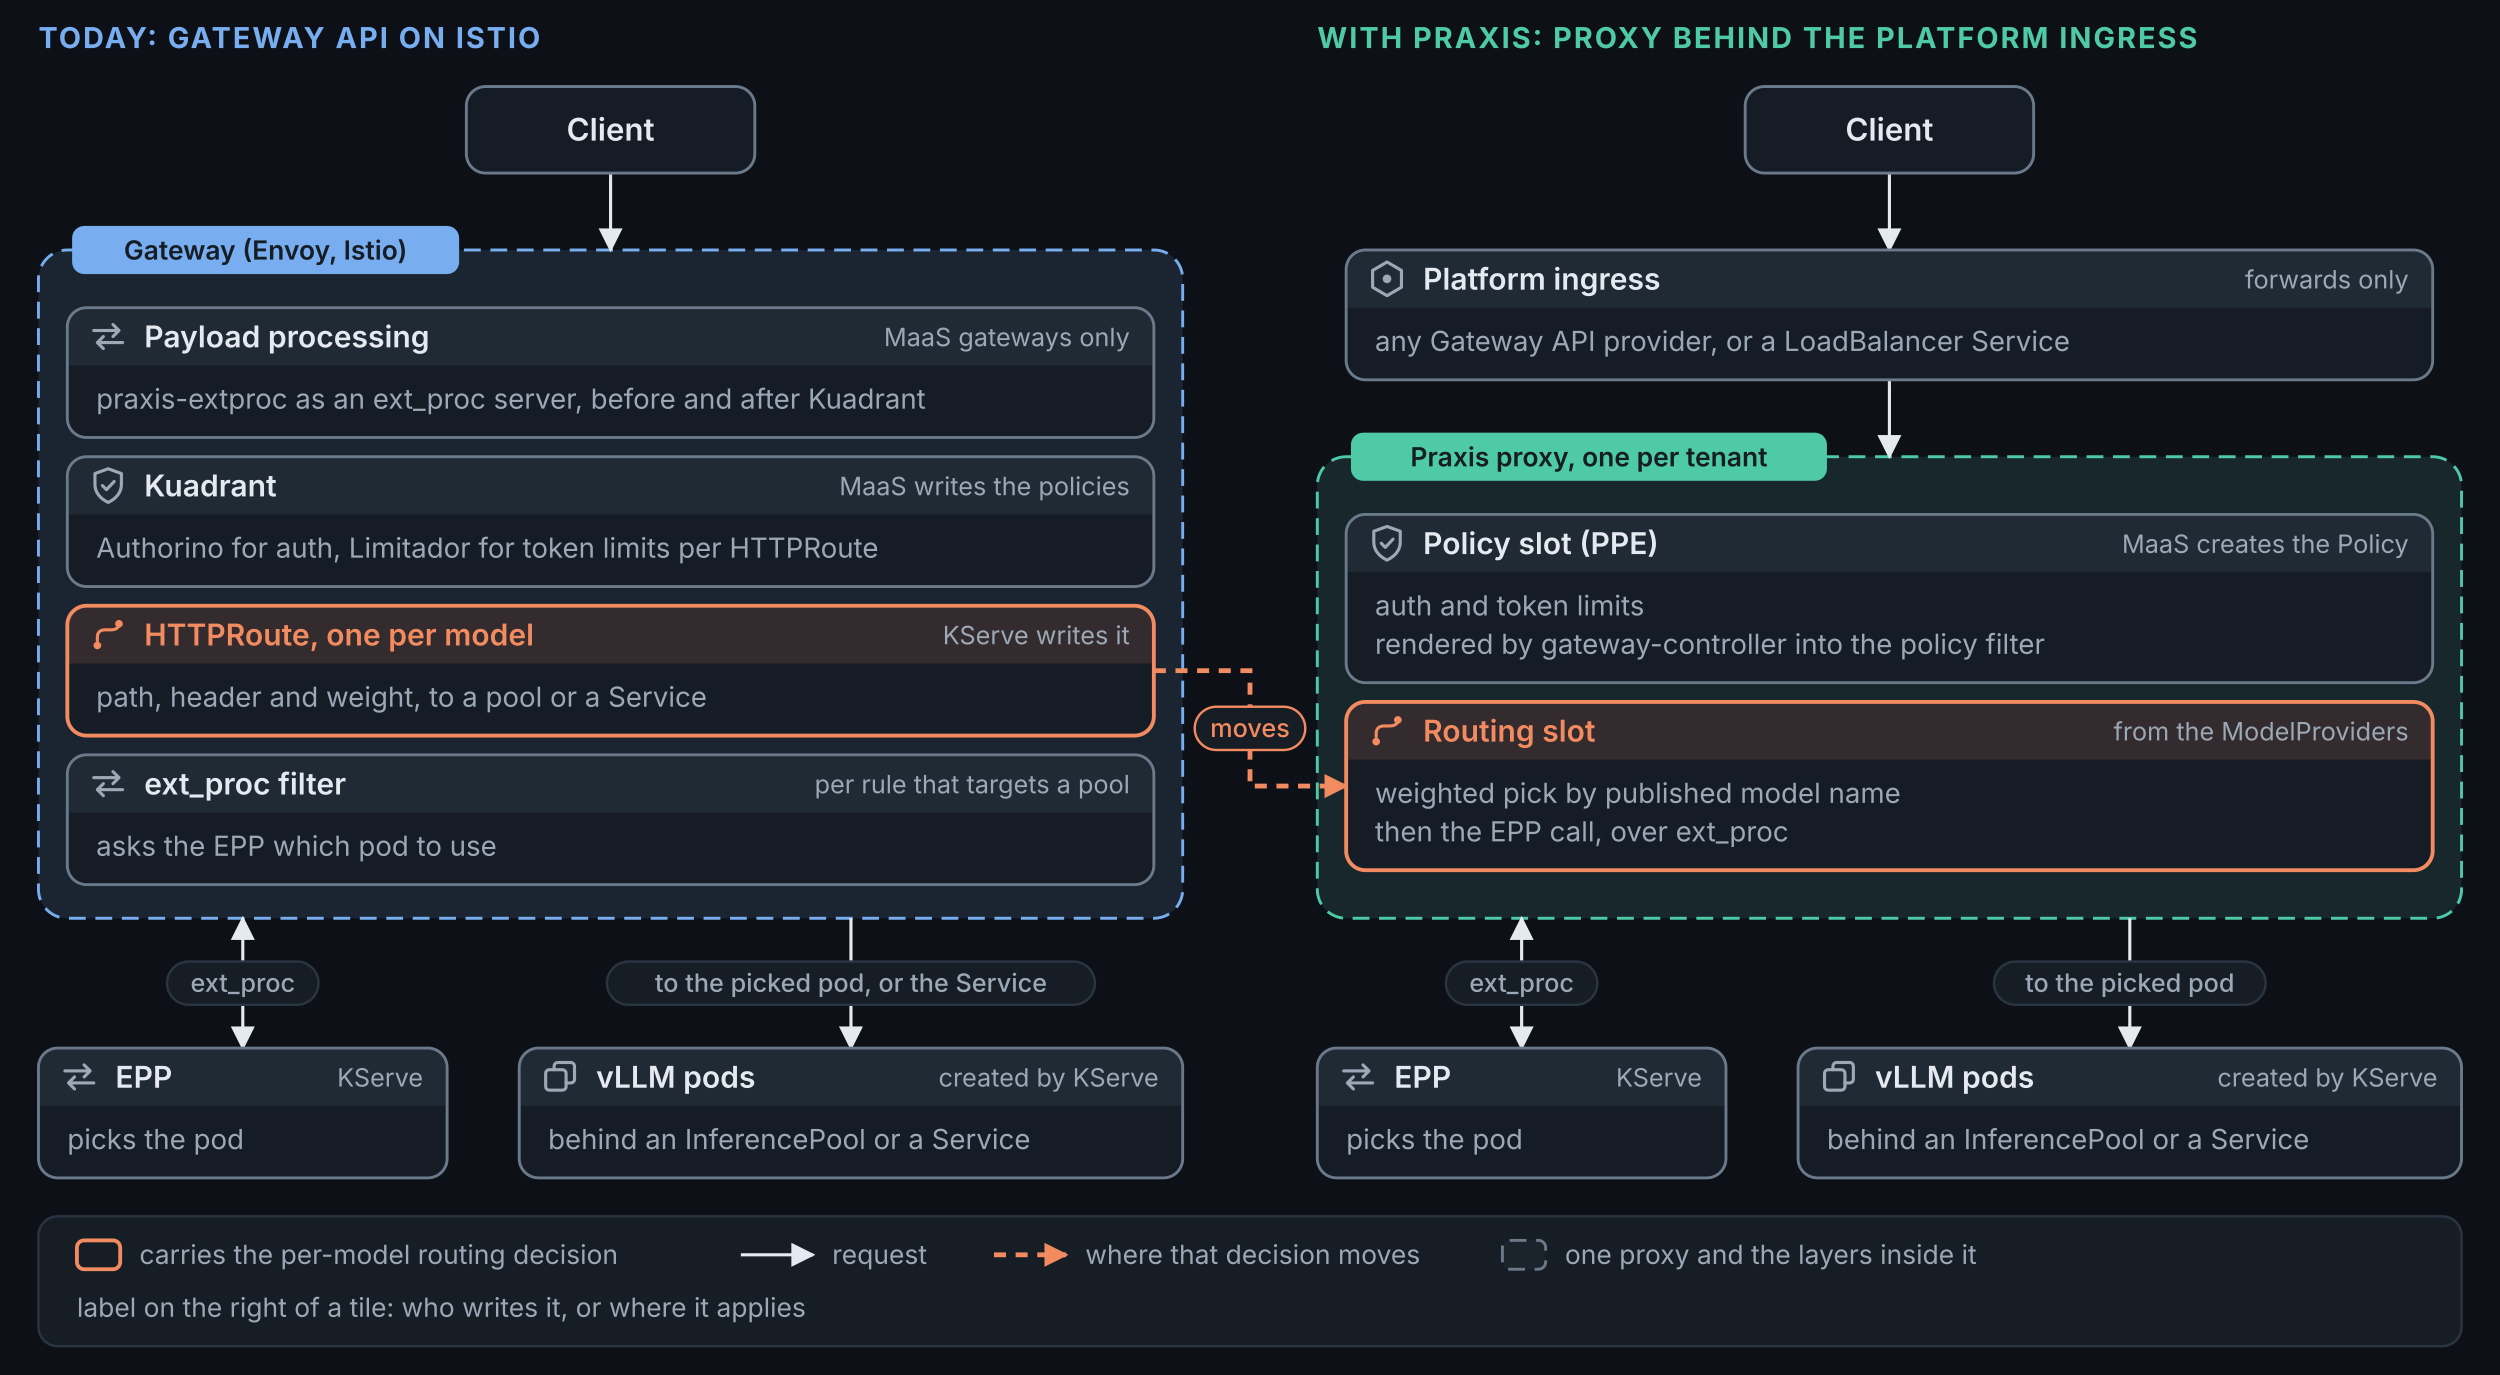
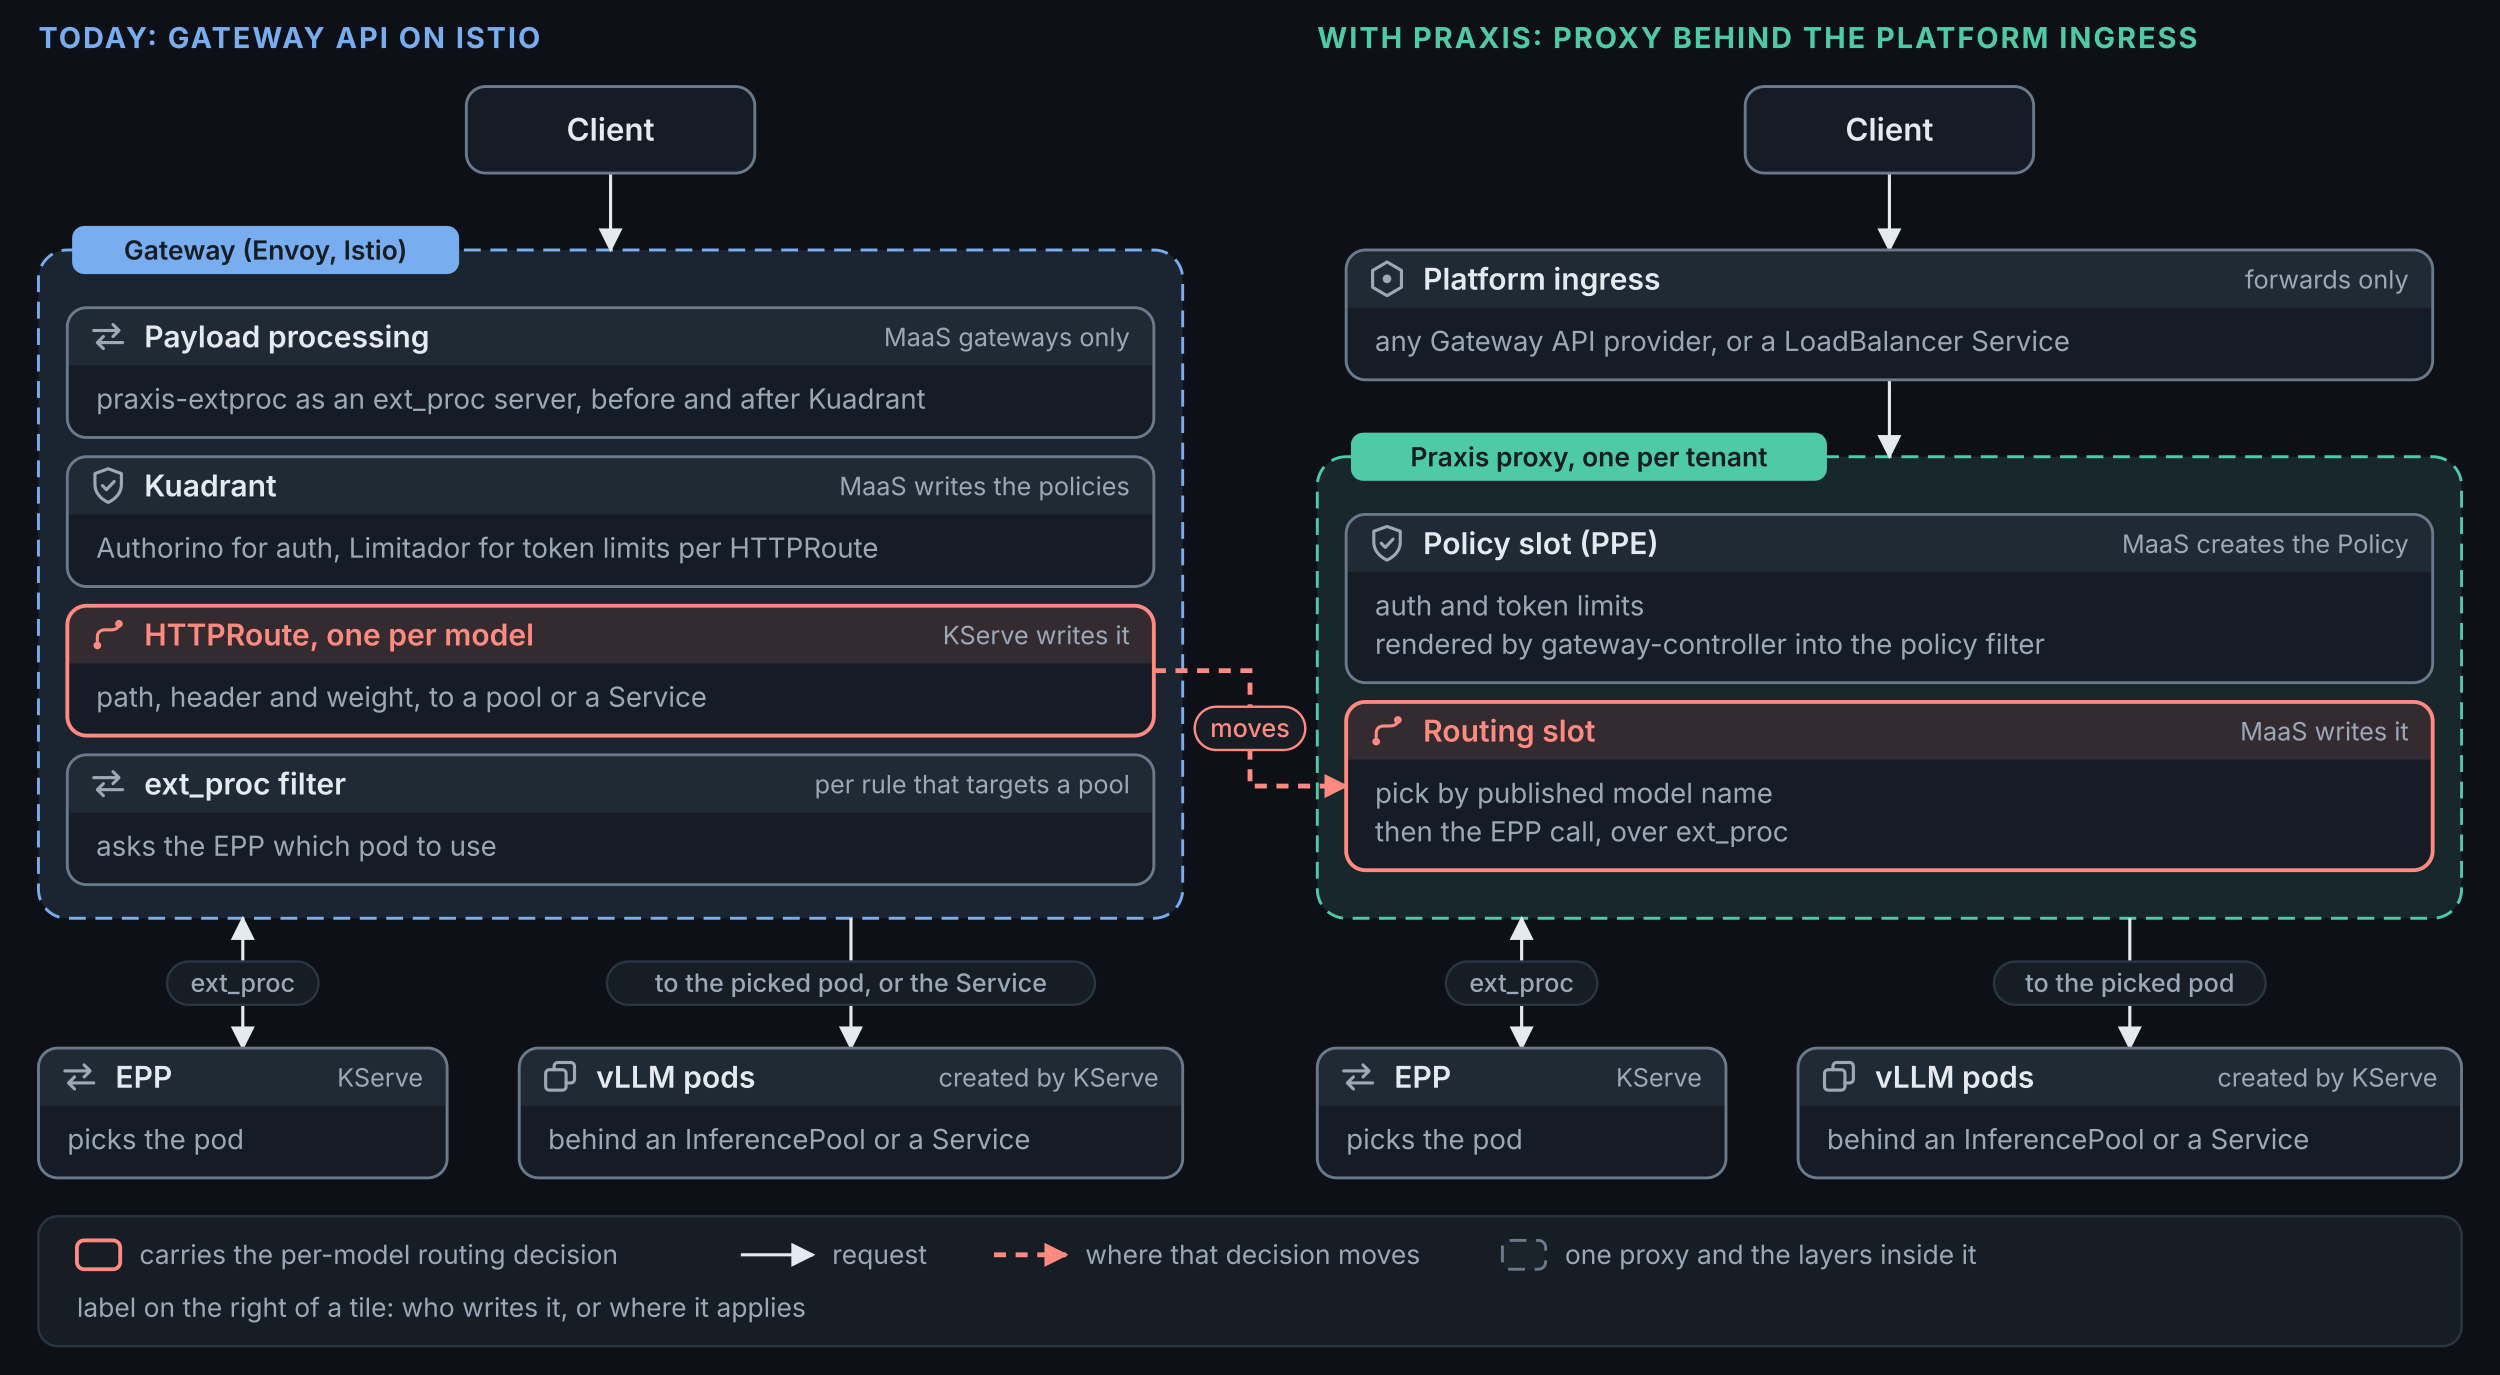
<svg xmlns="http://www.w3.org/2000/svg" viewBox="0 0 1040 572" role="img" aria-label="Request path today and with Praxis, as stacks of layers. Today the request goes through an Istio Gateway that stacks payload processing, Kuadrant, a per-model HTTPRoute and an ext_proc filter. In the target setup the platform ingress only forwards to a Praxis proxy that stacks a policy slot and a routing slot. The per-model routing decision moves from the HTTPRoute to the routing slot.">
  <defs>
    <marker id="f1-ah" viewBox="0 0 10 10" refX="9" refY="5" markerUnits="userSpaceOnUse" markerWidth="10" markerHeight="10" orient="auto-start-reverse">
      <path class="d-ah " d="M0 0 L10 5 L0 10 z" />
    </marker>
    <marker id="f1-ah-warn" viewBox="0 0 10 10" refX="9" refY="5" markerUnits="userSpaceOnUse" markerWidth="10" markerHeight="10" orient="auto-start-reverse">
      <path class="d-ah warn" d="M0 0 L10 5 L0 10 z" />
    </marker>
    <marker id="f1-ah-px" viewBox="0 0 10 10" refX="9" refY="5" markerUnits="userSpaceOnUse" markerWidth="10" markerHeight="10" orient="auto-start-reverse">
      <path class="d-ah px" d="M0 0 L10 5 L0 10 z" />
    </marker>
    <filter id="f1-sh" x="-5%" y="-15%" width="110%" height="140%">
      <feDropShadow dx="0" dy="1" stdDeviation="2" flood-opacity="0.09" />
    </filter>
    <symbol id="f1-i-hex" viewBox="0 0 18 18" fill="none" stroke="currentColor" stroke-width="1.3" stroke-linecap="round" stroke-linejoin="round">
      <path d="M9 2l6 3.5v7L9 16l-6-3.5v-7z" />
      <circle cx="9" cy="9" r="1.8" fill="currentColor" stroke="none" />
    </symbol>
    <symbol id="f1-i-shield" viewBox="0 0 18 18" fill="none" stroke="currentColor" stroke-width="1.3" stroke-linecap="round" stroke-linejoin="round">
      <path d="M9 2l5.5 2v4.6c0 3.3-2.3 5.9-5.5 7.4-3.2-1.5-5.5-4.1-5.5-7.4V4z" />
      <path d="M6.6 9l1.7 1.7 3.2-3.4" />
    </symbol>
    <symbol id="f1-i-route" viewBox="0 0 18 18" fill="none" stroke="currentColor" stroke-width="1.3" stroke-linecap="round" stroke-linejoin="round">
      <circle cx="4.5" cy="13.5" r="1.6" fill="currentColor" stroke="none" />
      <circle cx="13.5" cy="4.5" r="1.6" fill="currentColor" stroke="none" />
      <path d="M4.5 11.5V10c0-2 1.3-3 3.3-3h2.4c1.4 0 2.3-.4 2.9-1.1" />
    </symbol>
    <symbol id="f1-i-pool" viewBox="0 0 18 18" fill="none" stroke="currentColor" stroke-width="1.3" stroke-linecap="round" stroke-linejoin="round">
      <rect x="3" y="6" width="8.5" height="8.5" rx="1.5" />
      <path d="M6.5 6V4.5A1.5 1.5 0 0 1 8 3h5.5A1.5 1.5 0 0 1 15 4.5V10a1.5 1.5 0 0 1-1.5 1.5h-2" />
    </symbol>
    <symbol id="f1-i-cr" viewBox="0 0 18 18" fill="none" stroke="currentColor" stroke-width="1.3" stroke-linecap="round" stroke-linejoin="round">
      <rect x="2.5" y="2.5" width="13" height="13" rx="2.5" />
      <text x="9" y="11.6" text-anchor="middle" font-size="6.5" font-weight="700" fill="currentColor" stroke="none" font-family="sans-serif">CR</text>
    </symbol>
    <symbol id="f1-i-ext" viewBox="0 0 18 18" fill="none" stroke="currentColor" stroke-width="1.3" stroke-linecap="round" stroke-linejoin="round">
      <path d="M3 6.5h10.5M11 4l2.5 2.5L11 9" />
      <path d="M15 11.5H4.5M7 9l-2.5 2.5L7 14" />
    </symbol>
    <symbol id="f1-i-ctrl" viewBox="0 0 18 18" fill="none" stroke="currentColor" stroke-width="1.3" stroke-linecap="round" stroke-linejoin="round">
      <path d="M14 9a5 5 0 1 1-1.7-3.75" />
      <path d="M12.6 2.6v2.9H9.7" />
    </symbol>
  </defs>
  <style>
.d-tile { fill: #161d25; }
.d-tile-b { fill: none; stroke: #6b7a8b; stroke-width: 1.2; }
.d-tile-b.gw { stroke: #78aef0; stroke-width: 1.6; }
.d-tile-b.px { stroke: #4ecba6; stroke-width: 1.6; }
- .d-tile-b.warn { stroke: #f28b60; stroke-width: 1.6; }
+ .d-tile-b.warn { stroke: #ff8a80; stroke-width: 1.6; }
.d-head { fill: #202a35; }
.d-head.gw { fill: #23303f; }
.d-head.px { fill: #1d3436; }
- .d-head.warn { fill: #332b2d; }
+ .d-head.warn { fill: #342b31; }
.d-kind { fill: #e5eaf0; font-family: 'Inter','Helvetica Neue',Arial,sans-serif; font-size: 12.5px; font-weight: 600; }
- .d-kind.gw { fill: #78aef0; } .d-kind.px { fill: #4ecba6; } .d-kind.warn { fill: #f28b60; }
+ .d-kind.gw { fill: #78aef0; } .d-kind.px { fill: #4ecba6; } .d-kind.warn { fill: #ff8a80; }
.d-own { fill: #9ba8b6; font-family: 'Inter','Helvetica Neue',Arial,sans-serif; font-size: 10.5px; }
.d-ico { color: #9ba8b6; }
- .d-ico.gw { color: #78aef0; } .d-ico.px { color: #4ecba6; } .d-ico.warn { color: #f28b60; }
+ .d-ico.gw { color: #78aef0; } .d-ico.px { color: #4ecba6; } .d-ico.warn { color: #ff8a80; }
.d-grp { fill: #1b232b; stroke: #6b7a8b; stroke-width: 1.2; stroke-dasharray: 7 4; }
.d-grp.gw { fill: #1a2531; stroke: #78aef0; }
.d-grp.px { fill: #17272b; stroke: #4ecba6; }
.d-tab { fill: #6b7a8b; } .d-tab.gw { fill: #78aef0; } .d-tab.px { fill: #4ecba6; }
.d-tabt { fill: #161d25; font-family: 'Inter','Helvetica Neue',Arial,sans-serif; font-size: 11px; font-weight: 600; }
.d-pill { fill: #161d25; stroke: #2a3541; stroke-width: 1; }
- .d-pill.warn { stroke: #f28b60; } .d-pill.px { stroke: #4ecba6; }
+ .d-pill.warn { stroke: #ff8a80; } .d-pill.px { stroke: #4ecba6; }
.d-pillt { fill: #9ba8b6; font-family: 'Inter','Helvetica Neue',Arial,sans-serif; font-size: 10.5px; font-weight: 500; }
- .d-pillt.warn { fill: #f28b60; } .d-pillt.px { fill: #4ecba6; }
+ .d-pillt.warn { fill: #ff8a80; } .d-pillt.px { fill: #4ecba6; }
.d-t { fill: #e5eaf0; font-family: 'Inter','Helvetica Neue',Arial,sans-serif; font-size: 13px; font-weight: 600; }
.d-s { fill: #9ba8b6; font-family: 'Inter','Helvetica Neue',Arial,sans-serif; font-size: 11.5px; }
- .d-moved { fill: #f28b60; font-family: 'Inter','Helvetica Neue',Arial,sans-serif; font-size: 11.5px; font-weight: 600; }
+ .d-moved { fill: #ff8a80; font-family: 'Inter','Helvetica Neue',Arial,sans-serif; font-size: 11.5px; font-weight: 600; }
.d-title { font-family: 'Inter','Helvetica Neue',Arial,sans-serif; font-size: 12px; font-weight: 700; letter-spacing: 0.07em; }
- .d-title.gw { fill: #78aef0; } .d-title.px { fill: #4ecba6; } .d-title.warn { fill: #f28b60; }
+ .d-title.gw { fill: #78aef0; } .d-title.px { fill: #4ecba6; } .d-title.warn { fill: #ff8a80; }
.d-edge { stroke: #e5eaf0; stroke-width: 1.3; fill: none; }
- .d-edge.warn { stroke: #f28b60; stroke-width: 2; }
+ .d-edge.warn { stroke: #ff8a80; stroke-width: 2; }
.d-edge.px { stroke: #4ecba6; stroke-width: 2; }
.d-edge.dash { stroke-dasharray: 5 4; }
- .d-ah { fill: #e5eaf0; } .d-ah.warn { fill: #f28b60; } .d-ah.px { fill: #4ecba6; }
+ .d-ah { fill: #e5eaf0; } .d-ah.warn { fill: #ff8a80; } .d-ah.px { fill: #4ecba6; }
.d-rule { stroke: #2a3541; stroke-width: 1; }
.d-legend { fill: #161d25; stroke: #2a3541; stroke-width: 1; }
.d-lg { fill: #9ba8b6; font-family: 'Inter','Helvetica Neue',Arial,sans-serif; font-size: 11px; }
+ .d-tile-b.ks { stroke: #78aef0; stroke-width: 1.6; }
+ .d-tile-b.maas { stroke: #4ecba6; stroke-width: 1.6; }
+ .d-tile-b.gc { stroke: #b79cf2; stroke-width: 1.6; }
+ .d-tile-b.agc { stroke: #e0b040; stroke-width: 1.6; }
+ .d-head.ks { fill: #23303f; }
+ .d-head.maas { fill: #1d3436; }
+ .d-head.gc { fill: #2b2e40; }
+ .d-head.agc { fill: #343329; }
+ .d-kind.ks { fill: #78aef0; } .d-kind.maas { fill: #4ecba6; }
+ .d-kind.gc { fill: #b79cf2; } .d-kind.agc { fill: #e0b040; }
+ .d-pill.maas { stroke: #4ecba6; }
+ .d-pillt.maas { fill: #4ecba6; }
+ .d-edge.maas { stroke: #4ecba6; stroke-width: 2; }
+ .d-ah.maas { fill: #4ecba6; }
+ .d-rail { stroke: #6b7a8b; stroke-width: 1.5; fill: none; }
+ .d-rail.warn { stroke: #ff8a80; stroke-width: 2; }
</style>
  <rect width="1040" height="572" fill="#0d1117" />
  <rect class="d-grp px" x="548" y="190" width="476" height="192" rx="12" />
  <rect class="d-grp gw" x="16" y="104" width="476" height="278" rx="12" />
  <polyline class="d-edge " points="254.0,72 254.0,104" marker-end="url(#f1-ah)" />
  <polyline class="d-edge " points="786.0,72 786.0,104" marker-end="url(#f1-ah)" />
  <polyline class="d-edge " points="786.0,158 786.0,190" marker-end="url(#f1-ah)" />
  <polyline class="d-edge warn dash" points="480,279 520,279 520,327 560,327" marker-end="url(#f1-ah-warn)" />
  <polyline class="d-edge " points="101,382 101,436" marker-start="url(#f1-ah)" marker-end="url(#f1-ah)" />
  <polyline class="d-edge " points="354,382 354,436" marker-end="url(#f1-ah)" />
  <polyline class="d-edge " points="633,382 633,436" marker-start="url(#f1-ah)" marker-end="url(#f1-ah)" />
  <polyline class="d-edge " points="886,382 886,436" marker-end="url(#f1-ah)" />
  <text class="d-title gw" x="16" y="20">TODAY: GATEWAY API ON ISTIO</text>
  <rect class="d-tile" x="194.0" y="36" width="120" height="36" rx="8" filter="url(#f1-sh)" />
  <rect class="d-tile-b" x="194.0" y="36" width="120" height="36" rx="8" />
  <text class="d-t" x="254.0" y="58.5" text-anchor="middle">Client</text>
  <rect class="d-tab gw" x="30" y="94" width="161" height="20" rx="5" />
  <text class="d-tabt" x="110.5" y="108" text-anchor="middle">Gateway (Envoy, Istio)</text>
  <rect class="d-tile" x="28" y="128" width="452" height="54" rx="8" filter="url(#f1-sh)" />
  <path class="d-head " d="M28.6 152V136Q28.6 128.6 36 128.6H472Q479.4 128.6 479.4 136V152Z" />
  <rect class="d-tile-b " x="28" y="128" width="452" height="54" rx="8" />
  <use class="d-ico " href="#f1-i-ext" x="36" y="131" width="18" height="18" />
  <text class="d-kind " x="60" y="144.5">Payload processing</text>
  <text class="d-own" x="470" y="144" text-anchor="end">MaaS gateways only</text>
  <text class="d-s" x="40" y="170">praxis-extproc as an ext_proc server, before and after Kuadrant</text>
  <rect class="d-tile" x="28" y="190" width="452" height="54" rx="8" filter="url(#f1-sh)" />
  <path class="d-head " d="M28.6 214V198Q28.6 190.6 36 190.6H472Q479.4 190.6 479.4 198V214Z" />
  <rect class="d-tile-b " x="28" y="190" width="452" height="54" rx="8" />
  <use class="d-ico " href="#f1-i-shield" x="36" y="193" width="18" height="18" />
  <text class="d-kind " x="60" y="206.5">Kuadrant</text>
  <text class="d-own" x="470" y="206" text-anchor="end">MaaS writes the policies</text>
  <text class="d-s" x="40" y="232">Authorino for auth, Limitador for token limits per HTTPRoute</text>
  <rect class="d-tile" x="28" y="252" width="452" height="54" rx="8" filter="url(#f1-sh)" />
  <path class="d-head warn" d="M28.6 276V260Q28.6 252.6 36 252.6H472Q479.4 252.6 479.4 260V276Z" />
  <rect class="d-tile-b warn" x="28" y="252" width="452" height="54" rx="8" />
  <use class="d-ico warn" href="#f1-i-route" x="36" y="255" width="18" height="18" />
  <text class="d-kind warn" x="60" y="268.5">HTTPRoute, one per model</text>
  <text class="d-own" x="470" y="268" text-anchor="end">KServe writes it</text>
  <text class="d-s" x="40" y="294">path, header and weight, to a pool or a Service</text>
  <rect class="d-tile" x="28" y="314" width="452" height="54" rx="8" filter="url(#f1-sh)" />
  <path class="d-head " d="M28.6 338V322Q28.6 314.6 36 314.6H472Q479.4 314.6 479.4 322V338Z" />
  <rect class="d-tile-b " x="28" y="314" width="452" height="54" rx="8" />
  <use class="d-ico " href="#f1-i-ext" x="36" y="317" width="18" height="18" />
  <text class="d-kind " x="60" y="330.5">ext_proc filter</text>
  <text class="d-own" x="470" y="330" text-anchor="end">per rule that targets a pool</text>
  <text class="d-s" x="40" y="356">asks the EPP which pod to use</text>
  <text class="d-title px" x="548" y="20">WITH PRAXIS: PROXY BEHIND THE PLATFORM INGRESS</text>
  <rect class="d-tile" x="726.0" y="36" width="120" height="36" rx="8" filter="url(#f1-sh)" />
  <rect class="d-tile-b" x="726.0" y="36" width="120" height="36" rx="8" />
  <text class="d-t" x="786.0" y="58.5" text-anchor="middle">Client</text>
  <rect class="d-tile" x="560" y="104" width="452" height="54" rx="8" filter="url(#f1-sh)" />
  <path class="d-head " d="M560.6 128V112Q560.6 104.6 568 104.6H1004Q1011.4 104.6 1011.4 112V128Z" />
  <rect class="d-tile-b " x="560" y="104" width="452" height="54" rx="8" />
  <use class="d-ico " href="#f1-i-hex" x="568" y="107" width="18" height="18" />
  <text class="d-kind " x="592" y="120.5">Platform ingress</text>
  <text class="d-own" x="1002" y="120" text-anchor="end">forwards only</text>
  <text class="d-s" x="572" y="146">any Gateway API provider, or a LoadBalancer Service</text>
  <rect class="d-tab px" x="562" y="180" width="198" height="20" rx="5" />
  <text class="d-tabt" x="661.0" y="194" text-anchor="middle">Praxis proxy, one per tenant</text>
  <rect class="d-tile" x="560" y="214" width="452" height="70" rx="8" filter="url(#f1-sh)" />
  <path class="d-head " d="M560.6 238V222Q560.6 214.6 568 214.6H1004Q1011.4 214.6 1011.4 222V238Z" />
  <rect class="d-tile-b " x="560" y="214" width="452" height="70" rx="8" />
  <use class="d-ico " href="#f1-i-shield" x="568" y="217" width="18" height="18" />
  <text class="d-kind " x="592" y="230.5">Policy slot (PPE)</text>
  <text class="d-own" x="1002" y="230" text-anchor="end">MaaS creates the Policy</text>
  <text class="d-s" x="572" y="256">auth and token limits</text>
  <text class="d-s" x="572" y="272">rendered by gateway-controller into the policy filter</text>
  <rect class="d-tile" x="560" y="292" width="452" height="70" rx="8" filter="url(#f1-sh)" />
  <path class="d-head warn" d="M560.6 316V300Q560.6 292.6 568 292.6H1004Q1011.4 292.6 1011.4 300V316Z" />
  <rect class="d-tile-b warn" x="560" y="292" width="452" height="70" rx="8" />
  <use class="d-ico warn" href="#f1-i-route" x="568" y="295" width="18" height="18" />
  <text class="d-kind warn" x="592" y="308.5">Routing slot</text>
-   <text class="d-own" x="1002" y="308" text-anchor="end">from the ModelProviders</text>
-   <text class="d-s" x="572" y="334">weighted pick by published model name</text>
+   <text class="d-own" x="1002" y="308" text-anchor="end">MaaS writes it</text>
+   <text class="d-s" x="572" y="334">pick by published model name</text>
  <text class="d-s" x="572" y="350">then the EPP call, over ext_proc</text>
  <rect class="d-pill warn" x="497.0" y="294" width="46" height="18" rx="9" />
  <text class="d-pillt warn" x="520" y="306.6" text-anchor="middle">moves</text>
  <rect class="d-pill " x="69.5" y="400" width="63" height="18" rx="9" />
  <text class="d-pillt " x="101" y="412.6" text-anchor="middle">ext_proc</text>
  <rect class="d-pill " x="252.5" y="400" width="203" height="18" rx="9" />
  <text class="d-pillt " x="354" y="412.6" text-anchor="middle">to the picked pod, or the Service</text>
  <rect class="d-tile" x="16" y="436" width="170" height="54" rx="8" filter="url(#f1-sh)" />
  <path class="d-head " d="M16.6 460V444Q16.6 436.6 24 436.6H178Q185.4 436.6 185.4 444V460Z" />
  <rect class="d-tile-b " x="16" y="436" width="170" height="54" rx="8" />
  <use class="d-ico " href="#f1-i-ext" x="24" y="439" width="18" height="18" />
  <text class="d-kind " x="48" y="452.5">EPP</text>
  <text class="d-own" x="176" y="452" text-anchor="end">KServe</text>
  <text class="d-s" x="28" y="478">picks the pod</text>
  <rect class="d-tile" x="216" y="436" width="276" height="54" rx="8" filter="url(#f1-sh)" />
  <path class="d-head " d="M216.6 460V444Q216.6 436.6 224 436.6H484Q491.4 436.6 491.4 444V460Z" />
  <rect class="d-tile-b " x="216" y="436" width="276" height="54" rx="8" />
  <use class="d-ico " href="#f1-i-pool" x="224" y="439" width="18" height="18" />
  <text class="d-kind " x="248" y="452.5">vLLM pods</text>
  <text class="d-own" x="482" y="452" text-anchor="end">created by KServe</text>
  <text class="d-s" x="228" y="478">behind an InferencePool or a Service</text>
  <rect class="d-pill " x="601.5" y="400" width="63" height="18" rx="9" />
  <text class="d-pillt " x="633" y="412.6" text-anchor="middle">ext_proc</text>
  <rect class="d-pill " x="829.5" y="400" width="113" height="18" rx="9" />
  <text class="d-pillt " x="886" y="412.6" text-anchor="middle">to the picked pod</text>
  <rect class="d-tile" x="548" y="436" width="170" height="54" rx="8" filter="url(#f1-sh)" />
  <path class="d-head " d="M548.6 460V444Q548.6 436.6 556 436.6H710Q717.4 436.6 717.4 444V460Z" />
  <rect class="d-tile-b " x="548" y="436" width="170" height="54" rx="8" />
  <use class="d-ico " href="#f1-i-ext" x="556" y="439" width="18" height="18" />
  <text class="d-kind " x="580" y="452.5">EPP</text>
  <text class="d-own" x="708" y="452" text-anchor="end">KServe</text>
  <text class="d-s" x="560" y="478">picks the pod</text>
  <rect class="d-tile" x="748" y="436" width="276" height="54" rx="8" filter="url(#f1-sh)" />
  <path class="d-head " d="M748.6 460V444Q748.6 436.6 756 436.6H1016Q1023.4 436.6 1023.4 444V460Z" />
  <rect class="d-tile-b " x="748" y="436" width="276" height="54" rx="8" />
  <use class="d-ico " href="#f1-i-pool" x="756" y="439" width="18" height="18" />
  <text class="d-kind " x="780" y="452.5">vLLM pods</text>
  <text class="d-own" x="1014" y="452" text-anchor="end">created by KServe</text>
  <text class="d-s" x="760" y="478">behind an InferencePool or a Service</text>
  <rect class="d-legend" x="16" y="506" width="1008" height="54" rx="8" />
  <rect class="d-tile" x="32" y="516.0" width="18" height="12" rx="3" />
  <rect class="d-tile-b warn" x="32" y="516.0" width="18" height="12" rx="3" />
  <text class="d-lg" x="58" y="525.8">carries the per-model routing decision</text>
  <line class="d-edge " x1="308.2" y1="522.0" x2="338.2" y2="522.0" marker-end="url(#f1-ah)" />
  <text class="d-lg" x="346.2" y="525.8">request</text>
  <line class="d-edge warn dash" x1="413.5" y1="522.0" x2="443.5" y2="522.0" marker-end="url(#f1-ah-warn)" />
  <text class="d-lg" x="451.5" y="525.8">where that decision moves</text>
  <rect class="d-grp " x="625.0" y="516.0" width="18" height="12" rx="3" />
  <text class="d-lg" x="651.0" y="525.8">one proxy and the layers inside it</text>
  <text class="d-lg" x="32" y="547.8">label on the right of a tile: who writes it, or where it applies</text>
</svg>
